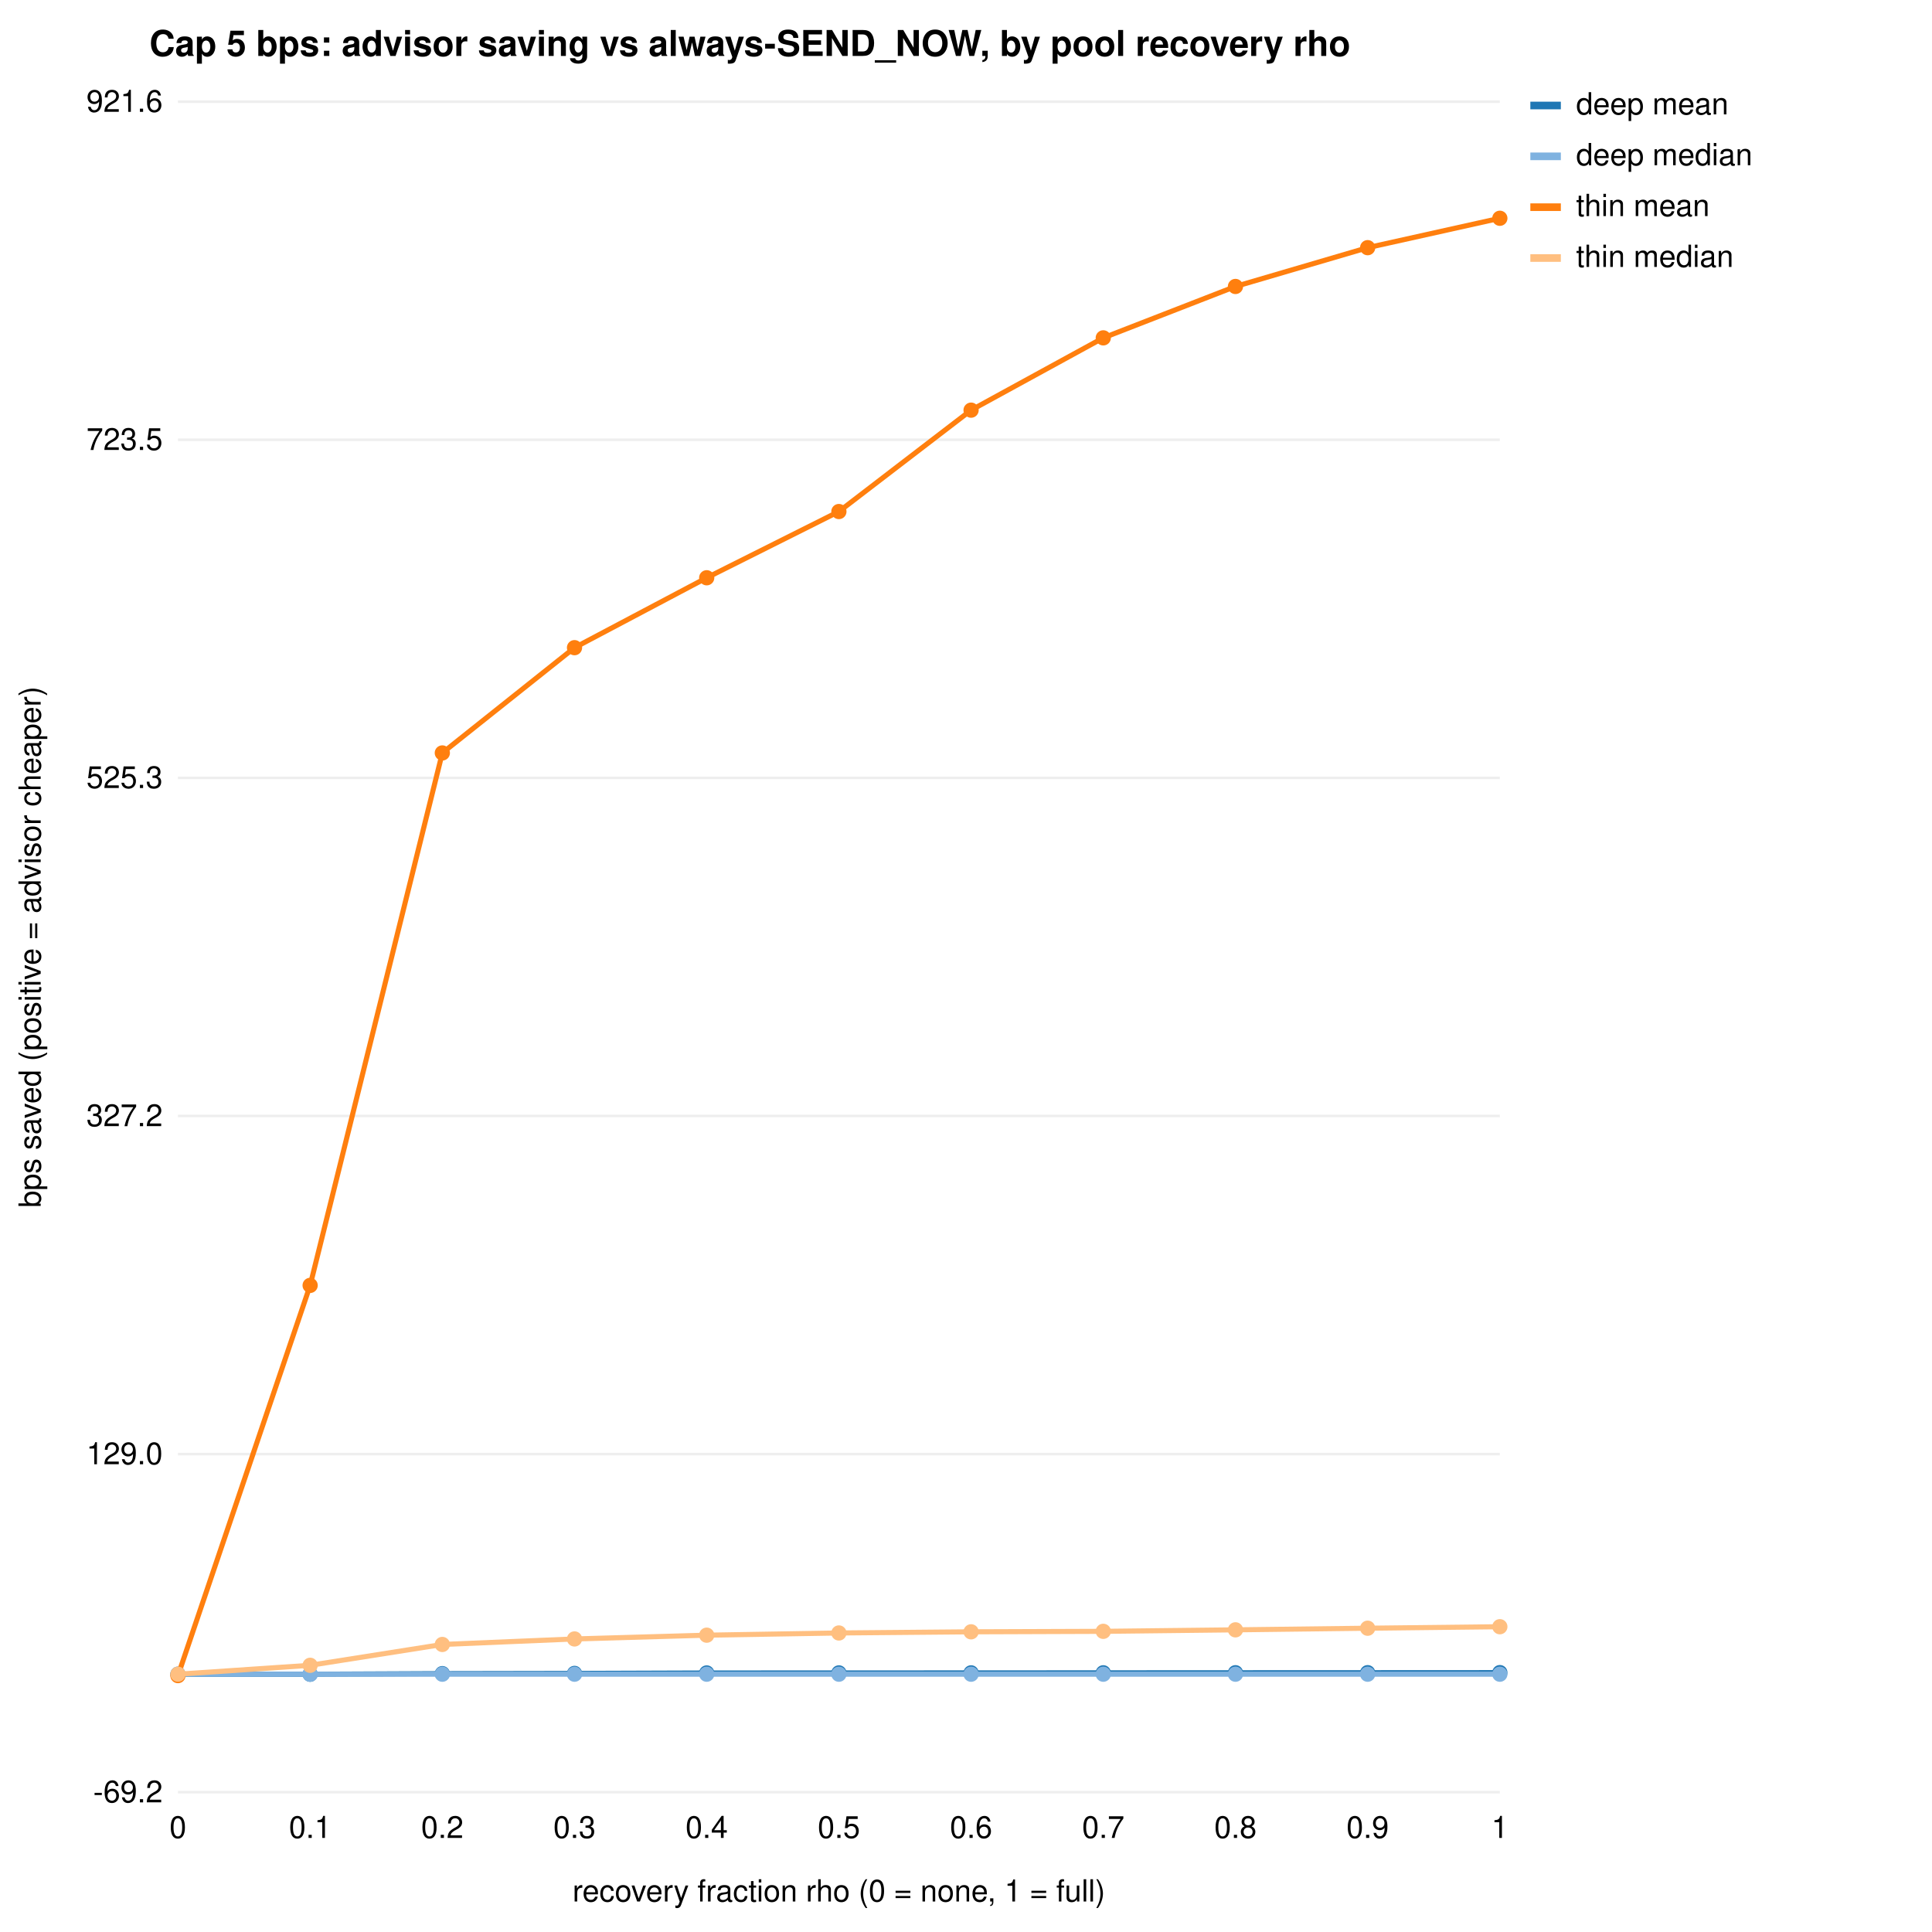
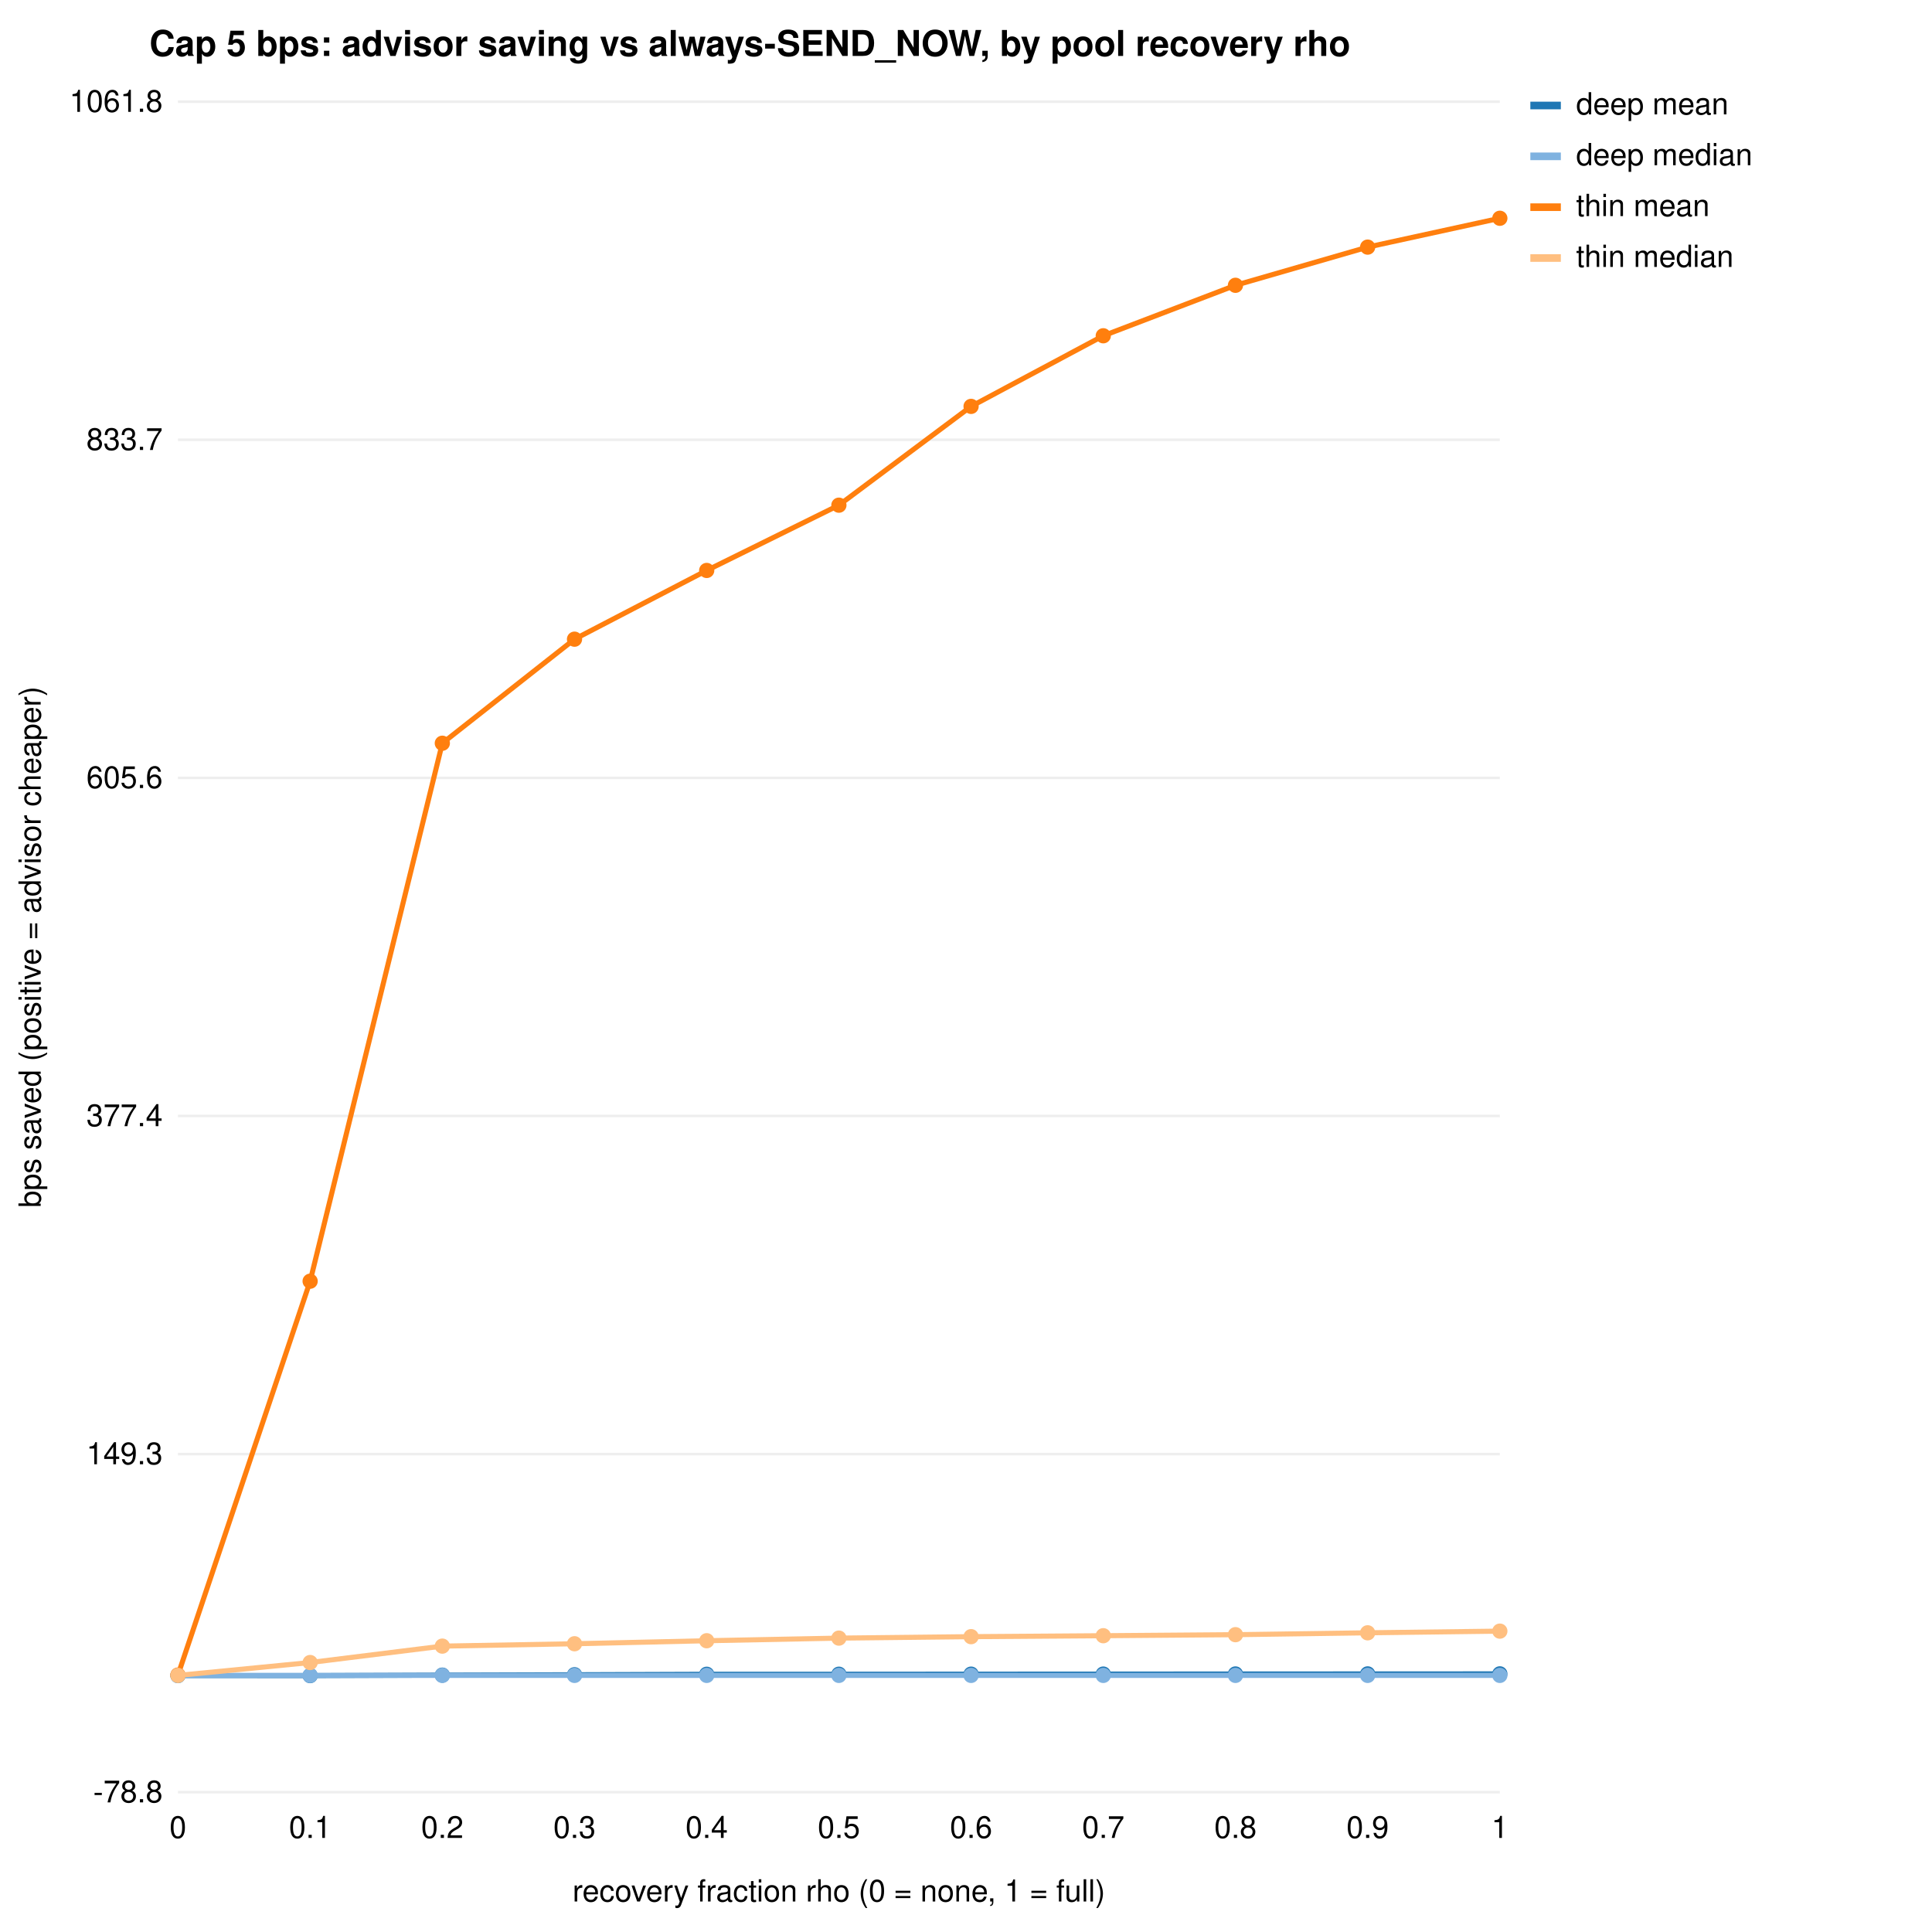
<svg xmlns="http://www.w3.org/2000/svg" width="760" height="760" font-family="Helvetica,Arial,sans-serif" font-size="12">
  <rect width="100%" height="100%" fill="white" />
  <text x="295" y="22" text-anchor="middle" font-size="14" font-weight="bold">Cap 5 bps: advisor saving vs always-SEND_NOW, by pool recovery rho</text>
  <line x1="70" x2="590" y1="705" y2="705" stroke="#eee" />
-   <text x="64" y="709" text-anchor="end">-69.2</text>
+   <text x="64" y="709" text-anchor="end">-78.8</text>
  <line x1="70" x2="590" y1="572" y2="572" stroke="#eee" />
-   <text x="64" y="576" text-anchor="end">129.0</text>
+   <text x="64" y="576" text-anchor="end">149.3</text>
  <line x1="70" x2="590" y1="439" y2="439" stroke="#eee" />
-   <text x="64" y="443" text-anchor="end">327.2</text>
+   <text x="64" y="443" text-anchor="end">377.4</text>
  <line x1="70" x2="590" y1="306" y2="306" stroke="#eee" />
-   <text x="64" y="310" text-anchor="end">525.3</text>
+   <text x="64" y="310" text-anchor="end">605.6</text>
  <line x1="70" x2="590" y1="173" y2="173" stroke="#eee" />
-   <text x="64" y="177" text-anchor="end">723.5</text>
+   <text x="64" y="177" text-anchor="end">833.7</text>
  <line x1="70" x2="590" y1="40" y2="40" stroke="#eee" />
-   <text x="64" y="44" text-anchor="end">921.6</text>
-   <line x1="70" x2="590" y1="658.588" y2="658.588" stroke="#999" />
+   <text x="64" y="44" text-anchor="end">1061.8</text>
+   <line x1="70" x2="590" y1="659.062" y2="659.062" stroke="#999" />
  <text x="70" y="723" text-anchor="middle">0</text>
  <text x="122" y="723" text-anchor="middle">0.1</text>
  <text x="174" y="723" text-anchor="middle">0.2</text>
  <text x="226" y="723" text-anchor="middle">0.3</text>
  <text x="278" y="723" text-anchor="middle">0.4</text>
  <text x="330" y="723" text-anchor="middle">0.5</text>
  <text x="382" y="723" text-anchor="middle">0.6</text>
  <text x="434" y="723" text-anchor="middle">0.7</text>
  <text x="486" y="723" text-anchor="middle">0.8</text>
  <text x="538" y="723" text-anchor="middle">0.9</text>
  <text x="590" y="723" text-anchor="middle">1</text>
  <text x="330" y="748" text-anchor="middle">recovery fraction rho (0 = none, 1 = full)</text>
  <text transform="translate(16,372.5) rotate(-90)" text-anchor="middle">bps saved (positive = advisor cheaper)</text>
-   <polyline fill="none" stroke="#1f77b4" stroke-width="2" points="70,658.608 122,658.594 174,658.366 226,658.279 278,658.104 330,658.084 382,658.071 434,658.044 486,658.017 538,657.997 590,657.97" />
-   <circle cx="70" cy="658.608" r="3" fill="#1f77b4" />
-   <circle cx="122" cy="658.594" r="3" fill="#1f77b4" />
-   <circle cx="174" cy="658.366" r="3" fill="#1f77b4" />
-   <circle cx="226" cy="658.279" r="3" fill="#1f77b4" />
-   <circle cx="278" cy="658.104" r="3" fill="#1f77b4" />
-   <circle cx="330" cy="658.084" r="3" fill="#1f77b4" />
-   <circle cx="382" cy="658.071" r="3" fill="#1f77b4" />
-   <circle cx="434" cy="658.044" r="3" fill="#1f77b4" />
-   <circle cx="486" cy="658.017" r="3" fill="#1f77b4" />
-   <circle cx="538" cy="657.997" r="3" fill="#1f77b4" />
-   <circle cx="590" cy="657.97" r="3" fill="#1f77b4" />
+   <polyline fill="none" stroke="#1f77b4" stroke-width="2" points="70,659.132 122,659.138 174,658.951 226,658.8 278,658.619 330,658.602 382,658.572 434,658.543 486,658.502 538,658.473 590,658.456" />
+   <circle cx="70" cy="659.132" r="3" fill="#1f77b4" />
+   <circle cx="122" cy="659.138" r="3" fill="#1f77b4" />
+   <circle cx="174" cy="658.951" r="3" fill="#1f77b4" />
+   <circle cx="226" cy="658.8" r="3" fill="#1f77b4" />
+   <circle cx="278" cy="658.619" r="3" fill="#1f77b4" />
+   <circle cx="330" cy="658.602" r="3" fill="#1f77b4" />
+   <circle cx="382" cy="658.572" r="3" fill="#1f77b4" />
+   <circle cx="434" cy="658.543" r="3" fill="#1f77b4" />
+   <circle cx="486" cy="658.502" r="3" fill="#1f77b4" />
+   <circle cx="538" cy="658.473" r="3" fill="#1f77b4" />
+   <circle cx="590" cy="658.456" r="3" fill="#1f77b4" />
  <rect x="602" y="40" width="12" height="3" fill="#1f77b4" />
  <text x="620" y="45">deep mean</text>
-   <polyline fill="none" stroke="#7fb2e0" stroke-width="2" points="70,658.588 122,658.588 174,658.588 226,658.588 278,658.588 330,658.588 382,658.588 434,658.588 486,658.588 538,658.588 590,658.588" />
-   <circle cx="70" cy="658.588" r="3" fill="#7fb2e0" />
-   <circle cx="122" cy="658.588" r="3" fill="#7fb2e0" />
-   <circle cx="174" cy="658.588" r="3" fill="#7fb2e0" />
-   <circle cx="226" cy="658.588" r="3" fill="#7fb2e0" />
-   <circle cx="278" cy="658.588" r="3" fill="#7fb2e0" />
-   <circle cx="330" cy="658.588" r="3" fill="#7fb2e0" />
-   <circle cx="382" cy="658.588" r="3" fill="#7fb2e0" />
-   <circle cx="434" cy="658.588" r="3" fill="#7fb2e0" />
-   <circle cx="486" cy="658.588" r="3" fill="#7fb2e0" />
-   <circle cx="538" cy="658.588" r="3" fill="#7fb2e0" />
-   <circle cx="590" cy="658.588" r="3" fill="#7fb2e0" />
+   <polyline fill="none" stroke="#7fb2e0" stroke-width="2" points="70,659.062 122,659.062 174,659.062 226,659.062 278,659.062 330,659.062 382,659.062 434,659.062 486,659.062 538,659.062 590,659.062" />
+   <circle cx="70" cy="659.062" r="3" fill="#7fb2e0" />
+   <circle cx="122" cy="659.062" r="3" fill="#7fb2e0" />
+   <circle cx="174" cy="659.062" r="3" fill="#7fb2e0" />
+   <circle cx="226" cy="659.062" r="3" fill="#7fb2e0" />
+   <circle cx="278" cy="659.062" r="3" fill="#7fb2e0" />
+   <circle cx="330" cy="659.062" r="3" fill="#7fb2e0" />
+   <circle cx="382" cy="659.062" r="3" fill="#7fb2e0" />
+   <circle cx="434" cy="659.062" r="3" fill="#7fb2e0" />
+   <circle cx="486" cy="659.062" r="3" fill="#7fb2e0" />
+   <circle cx="538" cy="659.062" r="3" fill="#7fb2e0" />
+   <circle cx="590" cy="659.062" r="3" fill="#7fb2e0" />
  <rect x="602" y="60" width="12" height="3" fill="#7fb2e0" />
  <text x="620" y="65">deep median</text>
-   <polyline fill="none" stroke="#ff7f0e" stroke-width="2" points="70,659.138 122,505.639 174,296.19 226,254.778 278,227.28 330,201.225 382,161.343 434,132.905 486,112.689 538,97.427 590,85.862" />
-   <circle cx="70" cy="659.138" r="3" fill="#ff7f0e" />
-   <circle cx="122" cy="505.639" r="3" fill="#ff7f0e" />
-   <circle cx="174" cy="296.19" r="3" fill="#ff7f0e" />
-   <circle cx="226" cy="254.778" r="3" fill="#ff7f0e" />
-   <circle cx="278" cy="227.28" r="3" fill="#ff7f0e" />
-   <circle cx="330" cy="201.225" r="3" fill="#ff7f0e" />
-   <circle cx="382" cy="161.343" r="3" fill="#ff7f0e" />
-   <circle cx="434" cy="132.905" r="3" fill="#ff7f0e" />
-   <circle cx="486" cy="112.689" r="3" fill="#ff7f0e" />
-   <circle cx="538" cy="97.427" r="3" fill="#ff7f0e" />
+   <polyline fill="none" stroke="#ff7f0e" stroke-width="2" points="70,658.922 122,503.994 174,292.371 226,251.437 278,224.402 330,198.725 382,159.86 434,132.085 486,112.227 538,97.208 590,85.862" />
+   <circle cx="70" cy="658.922" r="3" fill="#ff7f0e" />
+   <circle cx="122" cy="503.994" r="3" fill="#ff7f0e" />
+   <circle cx="174" cy="292.371" r="3" fill="#ff7f0e" />
+   <circle cx="226" cy="251.437" r="3" fill="#ff7f0e" />
+   <circle cx="278" cy="224.402" r="3" fill="#ff7f0e" />
+   <circle cx="330" cy="198.725" r="3" fill="#ff7f0e" />
+   <circle cx="382" cy="159.86" r="3" fill="#ff7f0e" />
+   <circle cx="434" cy="132.085" r="3" fill="#ff7f0e" />
+   <circle cx="486" cy="112.227" r="3" fill="#ff7f0e" />
+   <circle cx="538" cy="97.208" r="3" fill="#ff7f0e" />
  <circle cx="590" cy="85.862" r="3" fill="#ff7f0e" />
  <rect x="602" y="80" width="12" height="3" fill="#ff7f0e" />
  <text x="620" y="85">thin mean</text>
-   <polyline fill="none" stroke="#ffbf80" stroke-width="2" points="70,658.588 122,655.084 174,646.889 226,644.721 278,643.238 330,642.372 382,641.915 434,641.727 486,641.137 538,640.499 590,639.909" />
-   <circle cx="70" cy="658.588" r="3" fill="#ffbf80" />
-   <circle cx="122" cy="655.084" r="3" fill="#ffbf80" />
-   <circle cx="174" cy="646.889" r="3" fill="#ffbf80" />
-   <circle cx="226" cy="644.721" r="3" fill="#ffbf80" />
-   <circle cx="278" cy="643.238" r="3" fill="#ffbf80" />
-   <circle cx="330" cy="642.372" r="3" fill="#ffbf80" />
-   <circle cx="382" cy="641.915" r="3" fill="#ffbf80" />
-   <circle cx="434" cy="641.727" r="3" fill="#ffbf80" />
-   <circle cx="486" cy="641.137" r="3" fill="#ffbf80" />
-   <circle cx="538" cy="640.499" r="3" fill="#ffbf80" />
-   <circle cx="590" cy="639.909" r="3" fill="#ffbf80" />
+   <polyline fill="none" stroke="#ffbf80" stroke-width="2" points="70,659.062 122,653.996 174,647.541 226,646.609 278,645.425 330,644.393 382,643.822 434,643.449 486,643.04 538,642.306 590,641.647" />
+   <circle cx="70" cy="659.062" r="3" fill="#ffbf80" />
+   <circle cx="122" cy="653.996" r="3" fill="#ffbf80" />
+   <circle cx="174" cy="647.541" r="3" fill="#ffbf80" />
+   <circle cx="226" cy="646.609" r="3" fill="#ffbf80" />
+   <circle cx="278" cy="645.425" r="3" fill="#ffbf80" />
+   <circle cx="330" cy="644.393" r="3" fill="#ffbf80" />
+   <circle cx="382" cy="643.822" r="3" fill="#ffbf80" />
+   <circle cx="434" cy="643.449" r="3" fill="#ffbf80" />
+   <circle cx="486" cy="643.04" r="3" fill="#ffbf80" />
+   <circle cx="538" cy="642.306" r="3" fill="#ffbf80" />
+   <circle cx="590" cy="641.647" r="3" fill="#ffbf80" />
  <rect x="602" y="100" width="12" height="3" fill="#ffbf80" />
  <text x="620" y="105">thin median</text>
</svg>
